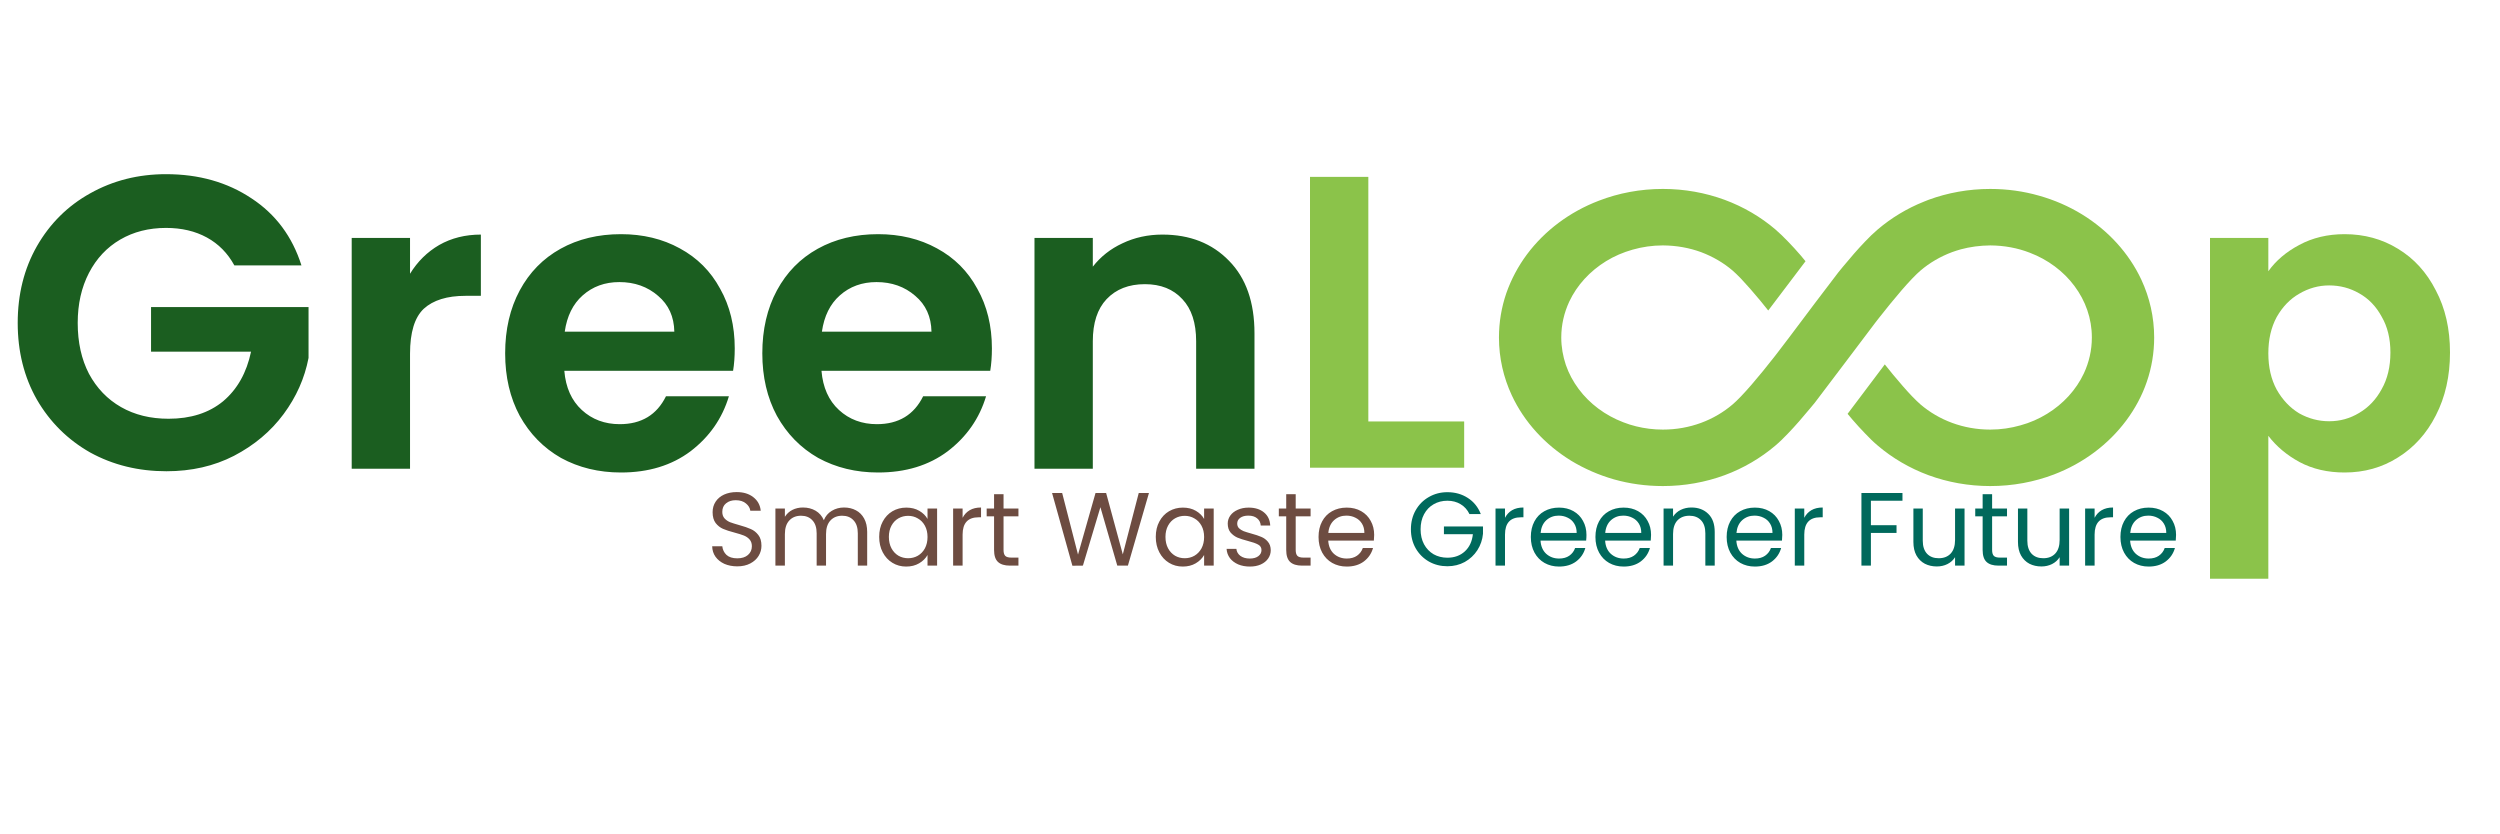
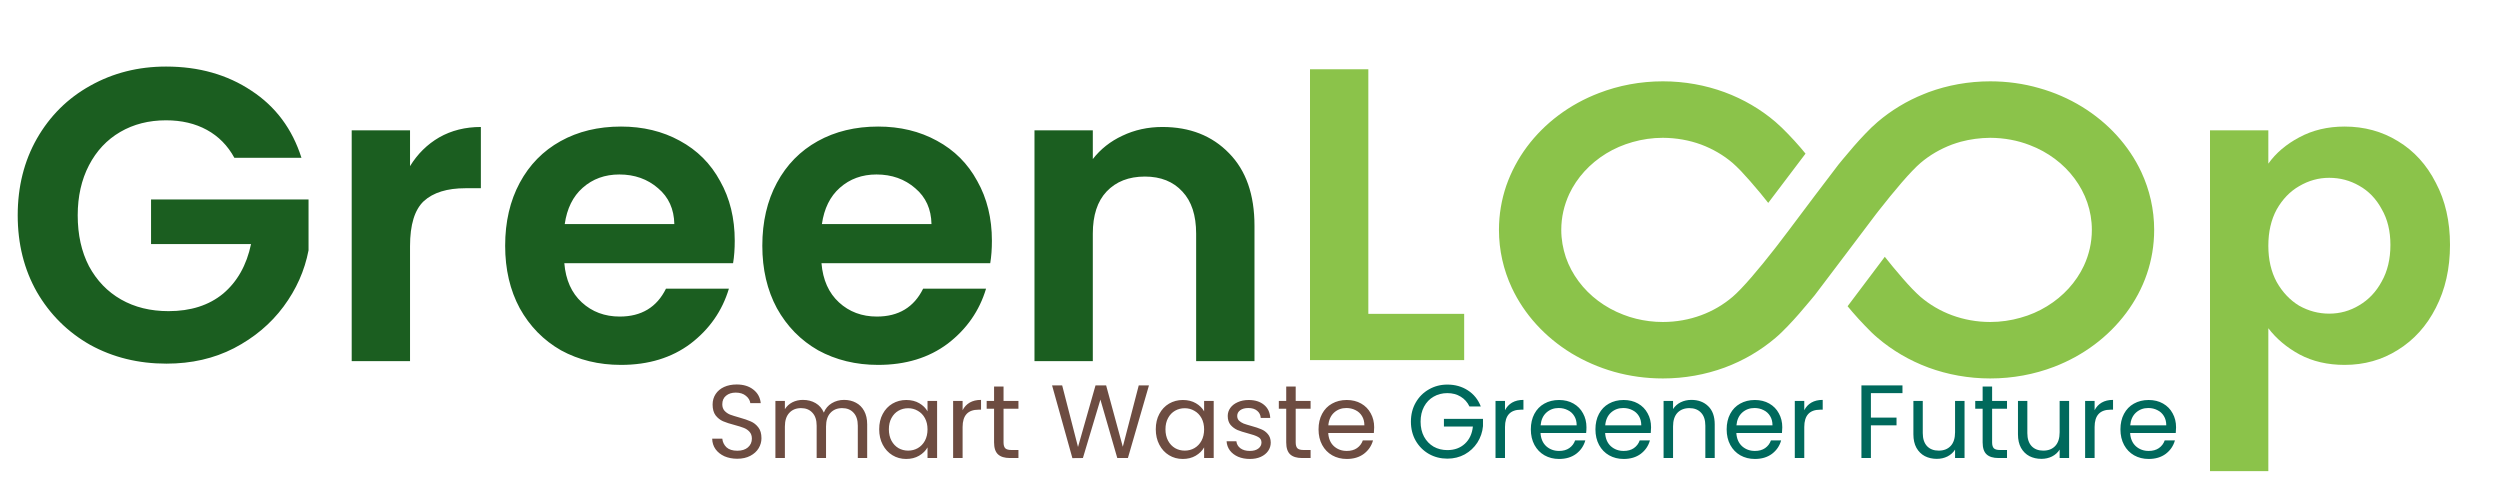
- <svg xmlns="http://www.w3.org/2000/svg" width="2400" height="800" viewBox="0 0 2400 800" fill="none">
-   <path d="M225 254.8C218.6 243.067 209.8 234.133 198.6 228C187.4 221.867 174.333 218.8 159.4 218.8C142.867 218.8 128.2 222.533 115.4 230C102.6 237.467 92.6 248.133 85.4 262C78.2 275.867 74.6 291.867 74.6 310C74.6 328.667 78.2 344.933 85.4 358.8C92.867 372.667 103.133 383.333 116.2 390.8C129.267 398.267 144.467 402 161.8 402C183.133 402 200.6 396.4 214.2 385.2C227.8 373.733 236.733 357.867 241 337.6H145V294.8H296.2V343.6C292.467 363.067 284.467 381.067 272.2 397.6C259.933 414.133 244.067 427.467 224.6 437.6C205.4 447.467 183.8 452.4 159.8 452.4C132.867 452.4 108.467 446.4 86.6 434.4C65 422.133 47.933 405.2 35.4 383.6C23.133 362 17 337.467 17 310C17 282.533 23.133 258 35.4 236.4C47.933 214.533 65 197.6 86.6 185.6C108.467 173.333 132.733 167.2 159.4 167.2C190.867 167.2 218.2 174.933 241.4 190.4C264.6 205.6 280.6 227.067 289.4 254.8H225ZM393.631 262.8C400.831 251.067 410.165 241.867 421.631 235.2C433.365 228.533 446.698 225.2 461.631 225.2V284H446.831C429.231 284 415.898 288.133 406.831 296.4C398.031 304.667 393.631 319.067 393.631 339.6V450H337.631V228.4H393.631V262.8ZM705.35 334.4C705.35 342.4 704.817 349.6 703.75 356H541.75C543.083 372 548.683 384.533 558.55 393.6C568.417 402.667 580.55 407.2 594.95 407.2C615.75 407.2 630.55 398.267 639.35 380.4H699.75C693.35 401.733 681.083 419.333 662.95 433.2C644.817 446.8 622.55 453.6 596.15 453.6C574.817 453.6 555.617 448.933 538.55 439.6C521.75 430 508.55 416.533 498.95 399.2C489.617 381.867 484.95 361.867 484.95 339.2C484.95 316.267 489.617 296.133 498.95 278.8C508.283 261.467 521.35 248.133 538.15 238.8C554.95 229.467 574.283 224.8 596.15 224.8C617.217 224.8 636.017 229.333 652.55 238.4C669.35 247.467 682.283 260.4 691.35 277.2C700.683 293.733 705.35 312.8 705.35 334.4ZM647.35 318.4C647.083 304 641.883 292.533 631.75 284C621.617 275.2 609.217 270.8 594.55 270.8C580.683 270.8 568.95 275.067 559.35 283.6C550.017 291.867 544.283 303.467 542.15 318.4H647.35ZM952.225 334.4C952.225 342.4 951.692 349.6 950.625 356H788.625C789.958 372 795.558 384.533 805.425 393.6C815.292 402.667 827.425 407.2 841.825 407.2C862.625 407.2 877.425 398.267 886.225 380.4H946.625C940.225 401.733 927.958 419.333 909.825 433.2C891.692 446.8 869.425 453.6 843.025 453.6C821.692 453.6 802.492 448.933 785.425 439.6C768.625 430 755.425 416.533 745.825 399.2C736.492 381.867 731.825 361.867 731.825 339.2C731.825 316.267 736.492 296.133 745.825 278.8C755.158 261.467 768.225 248.133 785.025 238.8C801.825 229.467 821.158 224.8 843.025 224.8C864.092 224.8 882.892 229.333 899.425 238.4C916.225 247.467 929.158 260.4 938.225 277.2C947.558 293.733 952.225 312.8 952.225 334.4ZM894.225 318.4C893.958 304 888.758 292.533 878.625 284C868.492 275.2 856.092 270.8 841.425 270.8C827.558 270.8 815.825 275.067 806.225 283.6C796.892 291.867 791.158 303.467 789.025 318.4H894.225ZM1115.9 225.2C1142.3 225.2 1163.63 233.6 1179.9 250.4C1196.17 266.933 1204.3 290.133 1204.3 320V450H1148.3V327.6C1148.3 310 1143.9 296.533 1135.1 287.2C1126.3 277.6 1114.3 272.8 1099.1 272.8C1083.63 272.8 1071.37 277.6 1062.3 287.2C1053.5 296.533 1049.1 310 1049.1 327.6V450H993.1V228.4H1049.1V256C1056.57 246.4 1066.03 238.933 1077.5 233.6C1089.23 228 1102.03 225.2 1115.9 225.2Z" fill="#1B5E20" />
-   <path d="M707.8 543.7C703.2 543.7 699.067 542.9 695.4 541.3C691.8 539.633 688.967 537.367 686.9 534.5C684.833 531.567 683.767 528.2 683.7 524.4H693.4C693.733 527.667 695.067 530.433 697.4 532.7C699.8 534.9 703.267 536 707.8 536C712.133 536 715.533 534.933 718 532.8C720.533 530.6 721.8 527.8 721.8 524.4C721.8 521.733 721.067 519.567 719.6 517.9C718.133 516.233 716.3 514.967 714.1 514.1C711.9 513.233 708.933 512.3 705.2 511.3C700.6 510.1 696.9 508.9 694.1 507.7C691.367 506.5 689 504.633 687 502.1C685.067 499.5 684.1 496.033 684.1 491.7C684.1 487.9 685.067 484.533 687 481.6C688.933 478.667 691.633 476.4 695.1 474.8C698.633 473.2 702.667 472.4 707.2 472.4C713.733 472.4 719.067 474.033 723.2 477.3C727.4 480.567 729.767 484.9 730.3 490.3H720.3C719.967 487.633 718.567 485.3 716.1 483.3C713.633 481.233 710.367 480.2 706.3 480.2C702.5 480.2 699.4 481.2 697 483.2C694.6 485.133 693.4 487.867 693.4 491.4C693.4 493.933 694.1 496 695.5 497.6C696.967 499.2 698.733 500.433 700.8 501.3C702.933 502.1 705.9 503.033 709.7 504.1C714.3 505.367 718 506.633 720.8 507.9C723.6 509.1 726 511 728 513.6C730 516.133 731 519.6 731 524C731 527.4 730.1 530.6 728.3 533.6C726.5 536.6 723.833 539.033 720.3 540.9C716.767 542.767 712.6 543.7 707.8 543.7ZM810.291 487.2C814.558 487.2 818.358 488.1 821.691 489.9C825.025 491.633 827.658 494.267 829.591 497.8C831.525 501.333 832.491 505.633 832.491 510.7V543H823.491V512C823.491 506.533 822.125 502.367 819.391 499.5C816.725 496.567 813.091 495.1 808.491 495.1C803.758 495.1 799.991 496.633 797.191 499.7C794.391 502.7 792.991 507.067 792.991 512.8V543H783.991V512C783.991 506.533 782.625 502.367 779.891 499.5C777.225 496.567 773.591 495.1 768.991 495.1C764.258 495.1 760.491 496.633 757.691 499.7C754.891 502.7 753.491 507.067 753.491 512.8V543H744.391V488.2H753.491V496.1C755.291 493.233 757.691 491.033 760.691 489.5C763.758 487.967 767.125 487.2 770.791 487.2C775.391 487.2 779.458 488.233 782.991 490.3C786.525 492.367 789.158 495.4 790.891 499.4C792.425 495.533 794.958 492.533 798.491 490.4C802.025 488.267 805.958 487.2 810.291 487.2ZM844.019 515.4C844.019 509.8 845.152 504.9 847.419 500.7C849.685 496.433 852.785 493.133 856.719 490.8C860.719 488.467 865.152 487.3 870.019 487.3C874.819 487.3 878.985 488.333 882.519 490.4C886.052 492.467 888.685 495.067 890.419 498.2V488.2H899.619V543H890.419V532.8C888.619 536 885.919 538.667 882.319 540.8C878.785 542.867 874.652 543.9 869.919 543.9C865.052 543.9 860.652 542.7 856.719 540.3C852.785 537.9 849.685 534.533 847.419 530.2C845.152 525.867 844.019 520.933 844.019 515.4ZM890.419 515.5C890.419 511.367 889.585 507.767 887.919 504.7C886.252 501.633 883.985 499.3 881.119 497.7C878.319 496.033 875.219 495.2 871.819 495.2C868.419 495.2 865.319 496 862.519 497.6C859.719 499.2 857.485 501.533 855.819 504.6C854.152 507.667 853.319 511.267 853.319 515.4C853.319 519.6 854.152 523.267 855.819 526.4C857.485 529.467 859.719 531.833 862.519 533.5C865.319 535.1 868.419 535.9 871.819 535.9C875.219 535.9 878.319 535.1 881.119 533.5C883.985 531.833 886.252 529.467 887.919 526.4C889.585 523.267 890.419 519.633 890.419 515.5ZM924.097 497.1C925.697 493.967 927.964 491.533 930.897 489.8C933.897 488.067 937.53 487.2 941.797 487.2V496.6H939.397C929.197 496.6 924.097 502.133 924.097 513.2V543H914.997V488.2H924.097V497.1ZM963.402 495.7V528C963.402 530.667 963.968 532.567 965.102 533.7C966.235 534.767 968.202 535.3 971.002 535.3H977.702V543H969.502C964.435 543 960.635 541.833 958.102 539.5C955.568 537.167 954.302 533.333 954.302 528V495.7H947.202V488.2H954.302V474.4H963.402V488.2H977.702V495.7H963.402ZM1102.99 473.3L1082.79 543H1072.59L1056.39 486.9L1039.59 543L1029.49 543.1L1009.99 473.3H1019.69L1034.89 532.4L1051.69 473.3H1061.89L1077.89 532.2L1093.19 473.3H1102.99ZM1109.55 515.4C1109.55 509.8 1110.68 504.9 1112.95 500.7C1115.21 496.433 1118.31 493.133 1122.25 490.8C1126.25 488.467 1130.68 487.3 1135.55 487.3C1140.35 487.3 1144.51 488.333 1148.05 490.4C1151.58 492.467 1154.21 495.067 1155.95 498.2V488.2H1165.15V543H1155.95V532.8C1154.15 536 1151.45 538.667 1147.85 540.8C1144.31 542.867 1140.18 543.9 1135.45 543.9C1130.58 543.9 1126.18 542.7 1122.25 540.3C1118.31 537.9 1115.21 534.533 1112.95 530.2C1110.68 525.867 1109.55 520.933 1109.55 515.4ZM1155.95 515.5C1155.95 511.367 1155.11 507.767 1153.45 504.7C1151.78 501.633 1149.51 499.3 1146.65 497.7C1143.85 496.033 1140.75 495.2 1137.35 495.2C1133.95 495.2 1130.85 496 1128.05 497.6C1125.25 499.2 1123.01 501.533 1121.35 504.6C1119.68 507.667 1118.85 511.267 1118.85 515.4C1118.85 519.6 1119.68 523.267 1121.35 526.4C1123.01 529.467 1125.25 531.833 1128.05 533.5C1130.85 535.1 1133.95 535.9 1137.35 535.9C1140.75 535.9 1143.85 535.1 1146.65 533.5C1149.51 531.833 1151.78 529.467 1153.45 526.4C1155.11 523.267 1155.95 519.633 1155.95 515.5ZM1199.92 543.9C1195.72 543.9 1191.96 543.2 1188.62 541.8C1185.29 540.333 1182.66 538.333 1180.72 535.8C1178.79 533.2 1177.72 530.233 1177.52 526.9H1186.92C1187.19 529.633 1188.46 531.867 1190.72 533.6C1193.06 535.333 1196.09 536.2 1199.82 536.2C1203.29 536.2 1206.02 535.433 1208.02 533.9C1210.02 532.367 1211.02 530.433 1211.02 528.1C1211.02 525.7 1209.96 523.933 1207.82 522.8C1205.69 521.6 1202.39 520.433 1197.92 519.3C1193.86 518.233 1190.52 517.167 1187.92 516.1C1185.39 514.967 1183.19 513.333 1181.32 511.2C1179.52 509 1178.62 506.133 1178.62 502.6C1178.62 499.8 1179.46 497.233 1181.12 494.9C1182.79 492.567 1185.16 490.733 1188.22 489.4C1191.29 488 1194.79 487.3 1198.72 487.3C1204.79 487.3 1209.69 488.833 1213.42 491.9C1217.16 494.967 1219.16 499.167 1219.42 504.5H1210.32C1210.12 501.633 1208.96 499.333 1206.82 497.6C1204.76 495.867 1201.96 495 1198.42 495C1195.16 495 1192.56 495.7 1190.62 497.1C1188.69 498.5 1187.72 500.333 1187.72 502.6C1187.72 504.4 1188.29 505.9 1189.42 507.1C1190.62 508.233 1192.09 509.167 1193.82 509.9C1195.62 510.567 1198.09 511.333 1201.22 512.2C1205.16 513.267 1208.36 514.333 1210.82 515.4C1213.29 516.4 1215.39 517.933 1217.12 520C1218.92 522.067 1219.86 524.767 1219.92 528.1C1219.92 531.1 1219.09 533.8 1217.42 536.2C1215.76 538.6 1213.39 540.5 1210.32 541.9C1207.32 543.233 1203.86 543.9 1199.92 543.9ZM1243.87 495.7V528C1243.87 530.667 1244.44 532.567 1245.57 533.7C1246.7 534.767 1248.67 535.3 1251.47 535.3H1258.17V543H1249.97C1244.9 543 1241.1 541.833 1238.57 539.5C1236.04 537.167 1234.77 533.333 1234.77 528V495.7H1227.67V488.2H1234.77V474.4H1243.87V488.2H1258.17V495.7H1243.87ZM1319.2 513.5C1319.2 515.233 1319.1 517.067 1318.9 519H1275.1C1275.43 524.4 1277.26 528.633 1280.6 531.7C1284 534.7 1288.1 536.2 1292.9 536.2C1296.83 536.2 1300.1 535.3 1302.7 533.5C1305.36 531.633 1307.23 529.167 1308.3 526.1H1318.1C1316.63 531.367 1313.7 535.667 1309.3 539C1304.9 542.267 1299.43 543.9 1292.9 543.9C1287.7 543.9 1283.03 542.733 1278.9 540.4C1274.83 538.067 1271.63 534.767 1269.3 530.5C1266.96 526.167 1265.8 521.167 1265.8 515.5C1265.8 509.833 1266.93 504.867 1269.2 500.6C1271.46 496.333 1274.63 493.067 1278.7 490.8C1282.83 488.467 1287.56 487.3 1292.9 487.3C1298.1 487.3 1302.7 488.433 1306.7 490.7C1310.7 492.967 1313.76 496.1 1315.9 500.1C1318.1 504.033 1319.2 508.5 1319.2 513.5ZM1309.8 511.6C1309.8 508.133 1309.03 505.167 1307.5 502.7C1305.96 500.167 1303.86 498.267 1301.2 497C1298.6 495.667 1295.7 495 1292.5 495C1287.9 495 1283.96 496.467 1280.7 499.4C1277.5 502.333 1275.66 506.4 1275.2 511.6H1309.8Z" fill="#6D4C41" />
-   <path d="M1410.67 493.5C1408.73 489.433 1405.93 486.3 1402.27 484.1C1398.6 481.833 1394.33 480.7 1389.47 480.7C1384.6 480.7 1380.2 481.833 1376.27 484.1C1372.4 486.3 1369.33 489.5 1367.07 493.7C1364.87 497.833 1363.77 502.633 1363.77 508.1C1363.77 513.567 1364.87 518.367 1367.07 522.5C1369.33 526.633 1372.4 529.833 1376.27 532.1C1380.2 534.3 1384.6 535.4 1389.47 535.4C1396.27 535.4 1401.87 533.367 1406.27 529.3C1410.67 525.233 1413.23 519.733 1413.97 512.8H1386.17V505.4H1423.67V512.4C1423.13 518.133 1421.33 523.4 1418.27 528.2C1415.2 532.933 1411.17 536.7 1406.17 539.5C1401.17 542.233 1395.6 543.6 1389.47 543.6C1383 543.6 1377.1 542.1 1371.77 539.1C1366.43 536.033 1362.2 531.8 1359.07 526.4C1356 521 1354.47 514.9 1354.47 508.1C1354.47 501.3 1356 495.2 1359.07 489.8C1362.2 484.333 1366.43 480.1 1371.77 477.1C1377.1 474.033 1383 472.5 1389.47 472.5C1396.87 472.5 1403.4 474.333 1409.07 478C1414.8 481.667 1418.97 486.833 1421.57 493.5H1410.67ZM1444.8 497.1C1446.4 493.967 1448.67 491.533 1451.6 489.8C1454.6 488.067 1458.23 487.2 1462.5 487.2V496.6H1460.1C1449.9 496.6 1444.8 502.133 1444.8 513.2V543H1435.7V488.2H1444.8V497.1ZM1523 513.5C1523 515.233 1522.9 517.067 1522.7 519H1478.9C1479.24 524.4 1481.07 528.633 1484.4 531.7C1487.8 534.7 1491.9 536.2 1496.7 536.2C1500.64 536.2 1503.9 535.3 1506.5 533.5C1509.17 531.633 1511.04 529.167 1512.1 526.1H1521.9C1520.44 531.367 1517.5 535.667 1513.1 539C1508.7 542.267 1503.24 543.9 1496.7 543.9C1491.5 543.9 1486.84 542.733 1482.7 540.4C1478.64 538.067 1475.44 534.767 1473.1 530.5C1470.77 526.167 1469.6 521.167 1469.6 515.5C1469.6 509.833 1470.74 504.867 1473 500.6C1475.27 496.333 1478.44 493.067 1482.5 490.8C1486.64 488.467 1491.37 487.3 1496.7 487.3C1501.9 487.3 1506.5 488.433 1510.5 490.7C1514.5 492.967 1517.57 496.1 1519.7 500.1C1521.9 504.033 1523 508.5 1523 513.5ZM1513.6 511.6C1513.6 508.133 1512.84 505.167 1511.3 502.7C1509.77 500.167 1507.67 498.267 1505 497C1502.4 495.667 1499.5 495 1496.3 495C1491.7 495 1487.77 496.467 1484.5 499.4C1481.3 502.333 1479.47 506.4 1479 511.6H1513.6ZM1585.02 513.5C1585.02 515.233 1584.92 517.067 1584.72 519H1540.92C1541.25 524.4 1543.08 528.633 1546.42 531.7C1549.82 534.7 1553.92 536.2 1558.72 536.2C1562.65 536.2 1565.92 535.3 1568.52 533.5C1571.18 531.633 1573.05 529.167 1574.12 526.1H1583.92C1582.45 531.367 1579.52 535.667 1575.12 539C1570.72 542.267 1565.25 543.9 1558.72 543.9C1553.52 543.9 1548.85 542.733 1544.72 540.4C1540.65 538.067 1537.45 534.767 1535.12 530.5C1532.78 526.167 1531.62 521.167 1531.62 515.5C1531.62 509.833 1532.75 504.867 1535.02 500.6C1537.28 496.333 1540.45 493.067 1544.52 490.8C1548.65 488.467 1553.38 487.3 1558.72 487.3C1563.92 487.3 1568.52 488.433 1572.52 490.7C1576.52 492.967 1579.58 496.1 1581.72 500.1C1583.92 504.033 1585.02 508.5 1585.02 513.5ZM1575.62 511.6C1575.62 508.133 1574.85 505.167 1573.32 502.7C1571.78 500.167 1569.68 498.267 1567.02 497C1564.42 495.667 1561.52 495 1558.32 495C1553.72 495 1549.78 496.467 1546.52 499.4C1543.32 502.333 1541.48 506.4 1541.02 511.6H1575.62ZM1623.73 487.2C1630.39 487.2 1635.79 489.233 1639.93 493.3C1644.06 497.3 1646.13 503.1 1646.13 510.7V543H1637.13V512C1637.13 506.533 1635.76 502.367 1633.03 499.5C1630.29 496.567 1626.56 495.1 1621.83 495.1C1617.03 495.1 1613.19 496.6 1610.33 499.6C1607.53 502.6 1606.13 506.967 1606.13 512.7V543H1597.03V488.2H1606.13V496C1607.93 493.2 1610.36 491.033 1613.43 489.5C1616.56 487.967 1619.99 487.2 1623.73 487.2ZM1710.99 513.5C1710.99 515.233 1710.89 517.067 1710.69 519H1666.89C1667.23 524.4 1669.06 528.633 1672.39 531.7C1675.79 534.7 1679.89 536.2 1684.69 536.2C1688.63 536.2 1691.89 535.3 1694.49 533.5C1697.16 531.633 1699.03 529.167 1700.09 526.1H1709.89C1708.43 531.367 1705.49 535.667 1701.09 539C1696.69 542.267 1691.23 543.9 1684.69 543.9C1679.49 543.9 1674.83 542.733 1670.69 540.4C1666.63 538.067 1663.43 534.767 1661.09 530.5C1658.76 526.167 1657.59 521.167 1657.59 515.5C1657.59 509.833 1658.73 504.867 1660.99 500.6C1663.26 496.333 1666.43 493.067 1670.49 490.8C1674.63 488.467 1679.36 487.3 1684.69 487.3C1689.89 487.3 1694.49 488.433 1698.49 490.7C1702.49 492.967 1705.56 496.1 1707.69 500.1C1709.89 504.033 1710.99 508.5 1710.99 513.5ZM1701.59 511.6C1701.59 508.133 1700.83 505.167 1699.29 502.7C1697.76 500.167 1695.66 498.267 1692.99 497C1690.39 495.667 1687.49 495 1684.29 495C1679.69 495 1675.76 496.467 1672.49 499.4C1669.29 502.333 1667.46 506.4 1666.99 511.6H1701.59ZM1732.1 497.1C1733.7 493.967 1735.97 491.533 1738.9 489.8C1741.9 488.067 1745.54 487.2 1749.8 487.2V496.6H1747.4C1737.2 496.6 1732.1 502.133 1732.1 513.2V543H1723V488.2H1732.1V497.1ZM1826.37 473.3V480.7H1796.07V504.2H1820.67V511.6H1796.07V543H1786.97V473.3H1826.37ZM1885.96 488.2V543H1876.86V534.9C1875.13 537.7 1872.69 539.9 1869.56 541.5C1866.49 543.033 1863.09 543.8 1859.36 543.8C1855.09 543.8 1851.26 542.933 1847.86 541.2C1844.46 539.4 1841.76 536.733 1839.76 533.2C1837.83 529.667 1836.86 525.367 1836.86 520.3V488.2H1845.86V519.1C1845.86 524.5 1847.23 528.667 1849.96 531.6C1852.69 534.467 1856.43 535.9 1861.16 535.9C1866.03 535.9 1869.86 534.4 1872.66 531.4C1875.46 528.4 1876.86 524.033 1876.86 518.3V488.2H1885.96ZM1912.43 495.7V528C1912.43 530.667 1912.99 532.567 1914.13 533.7C1915.26 534.767 1917.23 535.3 1920.02 535.3H1926.73V543H1918.53C1913.46 543 1909.66 541.833 1907.13 539.5C1904.59 537.167 1903.33 533.333 1903.33 528V495.7H1896.23V488.2H1903.33V474.4H1912.43V488.2H1926.73V495.7H1912.43ZM1986.35 488.2V543H1977.25V534.9C1975.52 537.7 1973.08 539.9 1969.95 541.5C1966.88 543.033 1963.48 543.8 1959.75 543.8C1955.48 543.8 1951.65 542.933 1948.25 541.2C1944.85 539.4 1942.15 536.733 1940.15 533.2C1938.22 529.667 1937.25 525.367 1937.25 520.3V488.2H1946.25V519.1C1946.25 524.5 1947.62 528.667 1950.35 531.6C1953.08 534.467 1956.82 535.9 1961.55 535.9C1966.42 535.9 1970.25 534.4 1973.05 531.4C1975.85 528.4 1977.25 524.033 1977.25 518.3V488.2H1986.35ZM2010.82 497.1C2012.42 493.967 2014.68 491.533 2017.62 489.8C2020.62 488.067 2024.25 487.2 2028.52 487.2V496.6H2026.12C2015.92 496.6 2010.82 502.133 2010.82 513.2V543H2001.72V488.2H2010.82V497.1ZM2089.02 513.5C2089.02 515.233 2088.92 517.067 2088.72 519H2044.92C2045.25 524.4 2047.09 528.633 2050.42 531.7C2053.82 534.7 2057.92 536.2 2062.72 536.2C2066.65 536.2 2069.92 535.3 2072.52 533.5C2075.19 531.633 2077.05 529.167 2078.12 526.1H2087.92C2086.45 531.367 2083.52 535.667 2079.12 539C2074.72 542.267 2069.25 543.9 2062.72 543.9C2057.52 543.9 2052.85 542.733 2048.72 540.4C2044.65 538.067 2041.45 534.767 2039.12 530.5C2036.79 526.167 2035.62 521.167 2035.62 515.5C2035.62 509.833 2036.75 504.867 2039.02 500.6C2041.29 496.333 2044.45 493.067 2048.52 490.8C2052.65 488.467 2057.39 487.3 2062.72 487.3C2067.92 487.3 2072.52 488.433 2076.52 490.7C2080.52 492.967 2083.59 496.1 2085.72 500.1C2087.92 504.033 2089.02 508.5 2089.02 513.5ZM2079.62 511.6C2079.62 508.133 2078.85 505.167 2077.32 502.7C2075.79 500.167 2073.69 498.267 2071.02 497C2068.42 495.667 2065.52 495 2062.32 495C2057.72 495 2053.79 496.467 2050.52 499.4C2047.32 502.333 2045.49 506.4 2045.02 511.6H2079.62Z" fill="#00695C" />
-   <path d="M1313.6 404.6H1405.6V449H1257.6V169.8H1313.6V404.6Z" fill="#8BC34A" />
-   <path d="M2055.69 268.503C2043.69 242.872 2023.75 221.121 1998.62 205.726C1986.11 198.074 1972.27 191.988 1957.42 187.838C1942.66 183.597 1926.9 181.383 1910.62 181.383C1889.76 181.383 1869.72 185.075 1851.41 191.809C1849.88 192.356 1848.46 192.906 1847.04 193.554C1830.56 200.099 1815.5 209.318 1802.59 220.292C1798.41 223.885 1794.45 227.665 1790.47 231.906C1783.46 239.189 1776.24 247.58 1769.22 256.06C1767.79 257.805 1766.26 259.651 1764.84 261.408C1760.98 266.197 1724.04 315.244 1717.54 324.003C1714.28 328.423 1710.41 333.401 1706.24 338.84C1705.32 340.038 1704.31 341.334 1703.3 342.621C1696.38 351.561 1688.65 360.969 1681.52 369.269C1677.97 373.411 1674.4 377.281 1671.35 380.513C1668.2 383.826 1665.35 386.501 1663.31 388.255C1654.57 395.719 1644.29 401.805 1633 405.955C1621.71 410.105 1609.4 412.41 1596.37 412.41C1587.42 412.41 1578.78 411.301 1570.64 409.276C1566.47 408.26 1562.4 406.972 1558.43 405.405C1540.93 398.761 1525.98 387.517 1515.5 373.409C1510.21 366.316 1506.04 358.573 1503.19 350.272C1500.44 341.971 1498.82 333.221 1498.82 324.002C1498.82 311.74 1501.57 300.217 1506.45 289.611C1513.88 273.757 1526.28 260.299 1541.85 250.71C1549.68 245.912 1558.22 242.229 1567.38 239.645C1576.53 237.061 1586.2 235.595 1596.37 235.595C1609.4 235.684 1621.71 237.9 1633 242.041C1644.29 246.28 1654.57 252.277 1663.31 259.74C1665.35 261.496 1668.2 264.259 1671.35 267.491C1676.84 273.298 1683.35 280.761 1689.87 288.603C1692.41 291.736 1694.95 294.869 1697.5 298.091C1707.26 285.191 1724.35 262.512 1733.3 250.799C1731.78 248.953 1730.25 247.118 1728.73 245.272C1724.66 240.563 1720.58 236.053 1716.52 231.902C1712.45 227.662 1708.58 223.881 1704.41 220.289C1690.37 208.296 1673.79 198.53 1655.58 191.804C1637.27 185.07 1617.23 181.378 1596.37 181.378C1574.71 181.378 1553.95 185.348 1535.04 192.631C1506.75 203.417 1482.84 221.485 1465.85 244.253C1457.41 255.598 1450.7 268.219 1446.02 281.588C1441.44 295.051 1439 309.249 1439 324.004C1439 343.639 1443.37 362.446 1451.31 379.497C1463.31 405.218 1483.25 426.888 1508.27 442.283C1520.89 449.935 1534.73 456.012 1549.58 460.252C1564.33 464.402 1580.1 466.617 1596.37 466.617C1617.23 466.617 1637.28 462.925 1655.58 456.201C1673.8 449.467 1690.28 439.698 1704.31 427.805L1704.41 427.715C1708.59 424.213 1712.45 420.333 1716.52 416.093C1723.54 408.81 1730.76 400.428 1737.78 391.947C1739.2 390.191 1740.73 388.435 1742.15 386.689C1746.02 381.8 1796.59 314.595 1800.75 309.158C1801.67 307.96 1802.69 306.673 1803.7 305.377C1810.62 296.526 1818.35 287.03 1825.48 278.738C1829.03 274.588 1832.6 270.716 1835.65 267.493C1838.8 264.171 1841.65 261.497 1843.69 259.742C1852.43 252.279 1862.71 246.283 1874 242.043C1876.75 241.035 1879.49 240.208 1882.34 239.369C1891.29 236.976 1900.75 235.688 1910.62 235.597C1924.15 235.687 1936.97 238.082 1948.56 242.601C1966.06 249.236 1981.02 260.48 1991.49 274.588C1996.79 281.691 2000.96 289.434 2003.8 297.724C2006.65 306.025 2008.18 314.784 2008.18 324.003C2008.18 336.265 2005.43 347.879 2000.55 358.385C1993.12 374.238 1980.71 387.796 1965.15 397.285C1957.32 402.083 1948.77 405.865 1939.61 408.35C1930.56 410.934 1920.8 412.411 1910.62 412.411C1897.6 412.411 1885.29 410.107 1874 405.956C1862.71 401.806 1852.43 395.72 1843.68 388.256C1841.65 386.501 1838.8 383.737 1835.65 380.514C1830.15 374.798 1823.64 367.235 1817.13 359.403C1814.49 356.269 1811.94 353.037 1809.4 349.815C1808.59 350.921 1807.77 352.03 1806.86 353.227C1790.07 375.536 1779.49 389.642 1773.69 397.286C1775.21 399.132 1776.74 400.887 1778.26 402.733C1782.34 407.432 1786.41 411.952 1790.47 416.093C1794.45 420.332 1798.41 424.213 1802.58 427.715C1816.62 439.698 1833.2 449.467 1851.41 456.201C1869.72 462.925 1889.76 466.617 1910.62 466.617C1932.29 466.617 1953.04 462.656 1971.86 455.463C2000.24 444.587 2024.15 426.519 2041.14 403.742C2049.58 392.408 2056.4 379.866 2060.97 366.407C2065.56 353.038 2068 338.751 2068 324.004C2068 304.369 2063.63 285.563 2055.69 268.503Z" fill="#8BC34A" />
-   <path d="M2177.6 260.4C2184.8 250.267 2194.67 241.867 2207.2 235.2C2220 228.267 2234.53 224.8 2250.8 224.8C2269.73 224.8 2286.8 229.467 2302 238.8C2317.47 248.133 2329.6 261.467 2338.4 278.8C2347.47 295.867 2352 315.733 2352 338.4C2352 361.067 2347.47 381.2 2338.4 398.8C2329.6 416.133 2317.47 429.6 2302 439.2C2286.8 448.8 2269.73 453.6 2250.8 453.6C2234.53 453.6 2220.13 450.267 2207.6 443.6C2195.33 436.933 2185.33 428.533 2177.6 418.4V555.6H2121.6V228.4H2177.6V260.4ZM2294.8 338.4C2294.8 325.067 2292 313.6 2286.4 304C2281.07 294.133 2273.87 286.667 2264.8 281.6C2256 276.533 2246.4 274 2236 274C2225.87 274 2216.27 276.667 2207.2 282C2198.4 287.067 2191.2 294.533 2185.6 304.4C2180.27 314.267 2177.6 325.867 2177.6 339.2C2177.6 352.533 2180.27 364.133 2185.6 374C2191.2 383.867 2198.4 391.467 2207.2 396.8C2216.27 401.867 2225.87 404.4 2236 404.4C2246.4 404.4 2256 401.733 2264.8 396.4C2273.87 391.067 2281.07 383.467 2286.4 373.6C2292 363.733 2294.8 352 2294.8 338.4Z" fill="#8BC34A" />
+ <svg xmlns="http://www.w3.org/2000/svg" fill="none" viewBox="0 103.303 2400 482.883" style="max-height: 500px" width="2400" height="482.883">
+   <path fill="#1B5E20" d="M225 254.8C218.6 243.067 209.8 234.133 198.6 228C187.4 221.867 174.333 218.8 159.4 218.8C142.867 218.8 128.2 222.533 115.4 230C102.6 237.467 92.6 248.133 85.4 262C78.2 275.867 74.6 291.867 74.6 310C74.6 328.667 78.2 344.933 85.4 358.8C92.867 372.667 103.133 383.333 116.2 390.8C129.267 398.267 144.467 402 161.8 402C183.133 402 200.6 396.4 214.2 385.2C227.8 373.733 236.733 357.867 241 337.6H145V294.8H296.2V343.6C292.467 363.067 284.467 381.067 272.2 397.6C259.933 414.133 244.067 427.467 224.6 437.6C205.4 447.467 183.8 452.4 159.8 452.4C132.867 452.4 108.467 446.4 86.6 434.4C65 422.133 47.933 405.2 35.4 383.6C23.133 362 17 337.467 17 310C17 282.533 23.133 258 35.4 236.4C47.933 214.533 65 197.6 86.6 185.6C108.467 173.333 132.733 167.2 159.4 167.2C190.867 167.2 218.2 174.933 241.4 190.4C264.6 205.6 280.6 227.067 289.4 254.8H225ZM393.631 262.8C400.831 251.067 410.165 241.867 421.631 235.2C433.365 228.533 446.698 225.2 461.631 225.2V284H446.831C429.231 284 415.898 288.133 406.831 296.4C398.031 304.667 393.631 319.067 393.631 339.6V450H337.631V228.4H393.631V262.8ZM705.35 334.4C705.35 342.4 704.817 349.6 703.75 356H541.75C543.083 372 548.683 384.533 558.55 393.6C568.417 402.667 580.55 407.2 594.95 407.2C615.75 407.2 630.55 398.267 639.35 380.4H699.75C693.35 401.733 681.083 419.333 662.95 433.2C644.817 446.8 622.55 453.6 596.15 453.6C574.817 453.6 555.617 448.933 538.55 439.6C521.75 430 508.55 416.533 498.95 399.2C489.617 381.867 484.95 361.867 484.95 339.2C484.95 316.267 489.617 296.133 498.95 278.8C508.283 261.467 521.35 248.133 538.15 238.8C554.95 229.467 574.283 224.8 596.15 224.8C617.217 224.8 636.017 229.333 652.55 238.4C669.35 247.467 682.283 260.4 691.35 277.2C700.683 293.733 705.35 312.8 705.35 334.4ZM647.35 318.4C647.083 304 641.883 292.533 631.75 284C621.617 275.2 609.217 270.8 594.55 270.8C580.683 270.8 568.95 275.067 559.35 283.6C550.017 291.867 544.283 303.467 542.15 318.4H647.35ZM952.225 334.4C952.225 342.4 951.692 349.6 950.625 356H788.625C789.958 372 795.558 384.533 805.425 393.6C815.292 402.667 827.425 407.2 841.825 407.2C862.625 407.2 877.425 398.267 886.225 380.4H946.625C940.225 401.733 927.958 419.333 909.825 433.2C891.692 446.8 869.425 453.6 843.025 453.6C821.692 453.6 802.492 448.933 785.425 439.6C768.625 430 755.425 416.533 745.825 399.2C736.492 381.867 731.825 361.867 731.825 339.2C731.825 316.267 736.492 296.133 745.825 278.8C755.158 261.467 768.225 248.133 785.025 238.8C801.825 229.467 821.158 224.8 843.025 224.8C864.092 224.8 882.892 229.333 899.425 238.4C916.225 247.467 929.158 260.4 938.225 277.2C947.558 293.733 952.225 312.8 952.225 334.4ZM894.225 318.4C893.958 304 888.758 292.533 878.625 284C868.492 275.2 856.092 270.8 841.425 270.8C827.558 270.8 815.825 275.067 806.225 283.6C796.892 291.867 791.158 303.467 789.025 318.4H894.225ZM1115.9 225.2C1142.3 225.2 1163.63 233.6 1179.9 250.4C1196.17 266.933 1204.3 290.133 1204.3 320V450H1148.3V327.6C1148.3 310 1143.9 296.533 1135.1 287.2C1126.3 277.6 1114.3 272.8 1099.1 272.8C1083.63 272.8 1071.37 277.6 1062.3 287.2C1053.5 296.533 1049.1 310 1049.1 327.6V450H993.1V228.4H1049.1V256C1056.57 246.4 1066.03 238.933 1077.5 233.6C1089.23 228 1102.03 225.2 1115.9 225.2Z" />
+   <path fill="#6D4C41" d="M707.8 543.7C703.2 543.7 699.067 542.9 695.4 541.3C691.8 539.633 688.967 537.367 686.9 534.5C684.833 531.567 683.767 528.2 683.7 524.4H693.4C693.733 527.667 695.067 530.433 697.4 532.7C699.8 534.9 703.267 536 707.8 536C712.133 536 715.533 534.933 718 532.8C720.533 530.6 721.8 527.8 721.8 524.4C721.8 521.733 721.067 519.567 719.6 517.9C718.133 516.233 716.3 514.967 714.1 514.1C711.9 513.233 708.933 512.3 705.2 511.3C700.6 510.1 696.9 508.9 694.1 507.7C691.367 506.5 689 504.633 687 502.1C685.067 499.5 684.1 496.033 684.1 491.7C684.1 487.9 685.067 484.533 687 481.6C688.933 478.667 691.633 476.4 695.1 474.8C698.633 473.2 702.667 472.4 707.2 472.4C713.733 472.4 719.067 474.033 723.2 477.3C727.4 480.567 729.767 484.9 730.3 490.3H720.3C719.967 487.633 718.567 485.3 716.1 483.3C713.633 481.233 710.367 480.2 706.3 480.2C702.5 480.2 699.4 481.2 697 483.2C694.6 485.133 693.4 487.867 693.4 491.4C693.4 493.933 694.1 496 695.5 497.6C696.967 499.2 698.733 500.433 700.8 501.3C702.933 502.1 705.9 503.033 709.7 504.1C714.3 505.367 718 506.633 720.8 507.9C723.6 509.1 726 511 728 513.6C730 516.133 731 519.6 731 524C731 527.4 730.1 530.6 728.3 533.6C726.5 536.6 723.833 539.033 720.3 540.9C716.767 542.767 712.6 543.7 707.8 543.7ZM810.291 487.2C814.558 487.2 818.358 488.1 821.691 489.9C825.025 491.633 827.658 494.267 829.591 497.8C831.525 501.333 832.491 505.633 832.491 510.7V543H823.491V512C823.491 506.533 822.125 502.367 819.391 499.5C816.725 496.567 813.091 495.1 808.491 495.1C803.758 495.1 799.991 496.633 797.191 499.7C794.391 502.7 792.991 507.067 792.991 512.8V543H783.991V512C783.991 506.533 782.625 502.367 779.891 499.5C777.225 496.567 773.591 495.1 768.991 495.1C764.258 495.1 760.491 496.633 757.691 499.7C754.891 502.7 753.491 507.067 753.491 512.8V543H744.391V488.2H753.491V496.1C755.291 493.233 757.691 491.033 760.691 489.5C763.758 487.967 767.125 487.2 770.791 487.2C775.391 487.2 779.458 488.233 782.991 490.3C786.525 492.367 789.158 495.4 790.891 499.4C792.425 495.533 794.958 492.533 798.491 490.4C802.025 488.267 805.958 487.2 810.291 487.2ZM844.019 515.4C844.019 509.8 845.152 504.9 847.419 500.7C849.685 496.433 852.785 493.133 856.719 490.8C860.719 488.467 865.152 487.3 870.019 487.3C874.819 487.3 878.985 488.333 882.519 490.4C886.052 492.467 888.685 495.067 890.419 498.2V488.2H899.619V543H890.419V532.8C888.619 536 885.919 538.667 882.319 540.8C878.785 542.867 874.652 543.9 869.919 543.9C865.052 543.9 860.652 542.7 856.719 540.3C852.785 537.9 849.685 534.533 847.419 530.2C845.152 525.867 844.019 520.933 844.019 515.4ZM890.419 515.5C890.419 511.367 889.585 507.767 887.919 504.7C886.252 501.633 883.985 499.3 881.119 497.7C878.319 496.033 875.219 495.2 871.819 495.2C868.419 495.2 865.319 496 862.519 497.6C859.719 499.2 857.485 501.533 855.819 504.6C854.152 507.667 853.319 511.267 853.319 515.4C853.319 519.6 854.152 523.267 855.819 526.4C857.485 529.467 859.719 531.833 862.519 533.5C865.319 535.1 868.419 535.9 871.819 535.9C875.219 535.9 878.319 535.1 881.119 533.5C883.985 531.833 886.252 529.467 887.919 526.4C889.585 523.267 890.419 519.633 890.419 515.5ZM924.097 497.1C925.697 493.967 927.964 491.533 930.897 489.8C933.897 488.067 937.53 487.2 941.797 487.2V496.6H939.397C929.197 496.6 924.097 502.133 924.097 513.2V543H914.997V488.2H924.097V497.1ZM963.402 495.7V528C963.402 530.667 963.968 532.567 965.102 533.7C966.235 534.767 968.202 535.3 971.002 535.3H977.702V543H969.502C964.435 543 960.635 541.833 958.102 539.5C955.568 537.167 954.302 533.333 954.302 528V495.7H947.202V488.2H954.302V474.4H963.402V488.2H977.702V495.7H963.402ZM1102.99 473.3L1082.79 543H1072.59L1056.39 486.9L1039.59 543L1029.49 543.1L1009.99 473.3H1019.69L1034.89 532.4L1051.69 473.3H1061.89L1077.89 532.2L1093.19 473.3H1102.99ZM1109.55 515.4C1109.55 509.8 1110.68 504.9 1112.95 500.7C1115.21 496.433 1118.31 493.133 1122.25 490.8C1126.25 488.467 1130.68 487.3 1135.55 487.3C1140.35 487.3 1144.51 488.333 1148.05 490.4C1151.58 492.467 1154.21 495.067 1155.95 498.2V488.2H1165.15V543H1155.95V532.8C1154.15 536 1151.45 538.667 1147.85 540.8C1144.31 542.867 1140.18 543.9 1135.45 543.9C1130.58 543.9 1126.18 542.7 1122.25 540.3C1118.31 537.9 1115.21 534.533 1112.95 530.2C1110.68 525.867 1109.55 520.933 1109.55 515.4ZM1155.95 515.5C1155.95 511.367 1155.11 507.767 1153.45 504.7C1151.78 501.633 1149.51 499.3 1146.65 497.7C1143.85 496.033 1140.75 495.2 1137.35 495.2C1133.95 495.2 1130.85 496 1128.05 497.6C1125.25 499.2 1123.01 501.533 1121.35 504.6C1119.68 507.667 1118.85 511.267 1118.85 515.4C1118.85 519.6 1119.68 523.267 1121.35 526.4C1123.01 529.467 1125.25 531.833 1128.05 533.5C1130.85 535.1 1133.95 535.9 1137.35 535.9C1140.75 535.9 1143.85 535.1 1146.65 533.5C1149.51 531.833 1151.78 529.467 1153.45 526.4C1155.11 523.267 1155.95 519.633 1155.95 515.5ZM1199.92 543.9C1195.72 543.9 1191.96 543.2 1188.62 541.8C1185.29 540.333 1182.66 538.333 1180.72 535.8C1178.79 533.2 1177.72 530.233 1177.52 526.9H1186.92C1187.19 529.633 1188.46 531.867 1190.72 533.6C1193.06 535.333 1196.09 536.2 1199.82 536.2C1203.29 536.2 1206.02 535.433 1208.02 533.9C1210.02 532.367 1211.02 530.433 1211.02 528.1C1211.02 525.7 1209.96 523.933 1207.82 522.8C1205.69 521.6 1202.39 520.433 1197.92 519.3C1193.86 518.233 1190.52 517.167 1187.92 516.1C1185.39 514.967 1183.19 513.333 1181.32 511.2C1179.52 509 1178.62 506.133 1178.62 502.6C1178.62 499.8 1179.46 497.233 1181.12 494.9C1182.79 492.567 1185.16 490.733 1188.22 489.4C1191.29 488 1194.79 487.3 1198.72 487.3C1204.79 487.3 1209.69 488.833 1213.42 491.9C1217.16 494.967 1219.16 499.167 1219.42 504.5H1210.32C1210.12 501.633 1208.96 499.333 1206.82 497.6C1204.76 495.867 1201.96 495 1198.42 495C1195.16 495 1192.56 495.7 1190.62 497.1C1188.69 498.5 1187.72 500.333 1187.72 502.6C1187.72 504.4 1188.29 505.9 1189.42 507.1C1190.62 508.233 1192.09 509.167 1193.82 509.9C1195.62 510.567 1198.09 511.333 1201.22 512.2C1205.16 513.267 1208.36 514.333 1210.82 515.4C1213.29 516.4 1215.39 517.933 1217.12 520C1218.92 522.067 1219.86 524.767 1219.92 528.1C1219.92 531.1 1219.09 533.8 1217.42 536.2C1215.76 538.6 1213.39 540.5 1210.32 541.9C1207.32 543.233 1203.86 543.9 1199.92 543.9ZM1243.87 495.7V528C1243.87 530.667 1244.44 532.567 1245.57 533.7C1246.7 534.767 1248.67 535.3 1251.47 535.3H1258.17V543H1249.97C1244.9 543 1241.1 541.833 1238.57 539.5C1236.04 537.167 1234.77 533.333 1234.77 528V495.7H1227.67V488.2H1234.77V474.4H1243.87V488.2H1258.17V495.7H1243.87ZM1319.2 513.5C1319.2 515.233 1319.1 517.067 1318.9 519H1275.1C1275.43 524.4 1277.26 528.633 1280.6 531.7C1284 534.7 1288.1 536.2 1292.9 536.2C1296.83 536.2 1300.1 535.3 1302.7 533.5C1305.36 531.633 1307.23 529.167 1308.3 526.1H1318.1C1316.63 531.367 1313.7 535.667 1309.3 539C1304.9 542.267 1299.43 543.9 1292.9 543.9C1287.7 543.9 1283.03 542.733 1278.9 540.4C1274.83 538.067 1271.63 534.767 1269.3 530.5C1266.96 526.167 1265.8 521.167 1265.8 515.5C1265.8 509.833 1266.93 504.867 1269.2 500.6C1271.46 496.333 1274.63 493.067 1278.7 490.8C1282.83 488.467 1287.56 487.3 1292.9 487.3C1298.1 487.3 1302.7 488.433 1306.7 490.7C1310.7 492.967 1313.76 496.1 1315.9 500.1C1318.1 504.033 1319.2 508.5 1319.2 513.5ZM1309.8 511.6C1309.8 508.133 1309.03 505.167 1307.5 502.7C1305.96 500.167 1303.86 498.267 1301.2 497C1298.6 495.667 1295.7 495 1292.5 495C1287.9 495 1283.96 496.467 1280.7 499.4C1277.5 502.333 1275.66 506.4 1275.2 511.6H1309.8Z" />
+   <path fill="#00695C" d="M1410.67 493.5C1408.73 489.433 1405.93 486.3 1402.27 484.1C1398.6 481.833 1394.33 480.7 1389.47 480.7C1384.6 480.7 1380.2 481.833 1376.27 484.1C1372.4 486.3 1369.33 489.5 1367.07 493.7C1364.87 497.833 1363.77 502.633 1363.77 508.1C1363.77 513.567 1364.87 518.367 1367.07 522.5C1369.33 526.633 1372.4 529.833 1376.27 532.1C1380.2 534.3 1384.6 535.4 1389.47 535.4C1396.27 535.4 1401.87 533.367 1406.27 529.3C1410.67 525.233 1413.23 519.733 1413.97 512.8H1386.17V505.4H1423.67V512.4C1423.13 518.133 1421.33 523.4 1418.27 528.2C1415.2 532.933 1411.17 536.7 1406.17 539.5C1401.17 542.233 1395.6 543.6 1389.47 543.6C1383 543.6 1377.1 542.1 1371.77 539.1C1366.43 536.033 1362.2 531.8 1359.07 526.4C1356 521 1354.47 514.9 1354.47 508.1C1354.47 501.3 1356 495.2 1359.07 489.8C1362.2 484.333 1366.43 480.1 1371.77 477.1C1377.1 474.033 1383 472.5 1389.47 472.5C1396.87 472.5 1403.4 474.333 1409.07 478C1414.8 481.667 1418.97 486.833 1421.57 493.5H1410.67ZM1444.8 497.1C1446.4 493.967 1448.67 491.533 1451.6 489.8C1454.6 488.067 1458.23 487.2 1462.5 487.2V496.6H1460.1C1449.9 496.6 1444.8 502.133 1444.8 513.2V543H1435.7V488.2H1444.8V497.1ZM1523 513.5C1523 515.233 1522.9 517.067 1522.7 519H1478.9C1479.24 524.4 1481.07 528.633 1484.4 531.7C1487.8 534.7 1491.9 536.2 1496.7 536.2C1500.64 536.2 1503.9 535.3 1506.5 533.5C1509.17 531.633 1511.04 529.167 1512.1 526.1H1521.9C1520.44 531.367 1517.5 535.667 1513.1 539C1508.7 542.267 1503.24 543.9 1496.7 543.9C1491.5 543.9 1486.84 542.733 1482.7 540.4C1478.64 538.067 1475.44 534.767 1473.1 530.5C1470.77 526.167 1469.6 521.167 1469.6 515.5C1469.6 509.833 1470.74 504.867 1473 500.6C1475.27 496.333 1478.44 493.067 1482.5 490.8C1486.64 488.467 1491.37 487.3 1496.7 487.3C1501.9 487.3 1506.5 488.433 1510.5 490.7C1514.5 492.967 1517.57 496.1 1519.7 500.1C1521.9 504.033 1523 508.5 1523 513.5ZM1513.6 511.6C1513.6 508.133 1512.84 505.167 1511.3 502.7C1509.77 500.167 1507.67 498.267 1505 497C1502.4 495.667 1499.5 495 1496.3 495C1491.7 495 1487.77 496.467 1484.5 499.4C1481.3 502.333 1479.47 506.4 1479 511.6H1513.6ZM1585.02 513.5C1585.02 515.233 1584.92 517.067 1584.72 519H1540.92C1541.25 524.4 1543.08 528.633 1546.42 531.7C1549.82 534.7 1553.92 536.2 1558.72 536.2C1562.65 536.2 1565.92 535.3 1568.52 533.5C1571.18 531.633 1573.05 529.167 1574.12 526.1H1583.92C1582.45 531.367 1579.52 535.667 1575.12 539C1570.72 542.267 1565.25 543.9 1558.72 543.9C1553.52 543.9 1548.85 542.733 1544.72 540.4C1540.65 538.067 1537.45 534.767 1535.12 530.5C1532.78 526.167 1531.62 521.167 1531.62 515.5C1531.62 509.833 1532.75 504.867 1535.02 500.6C1537.28 496.333 1540.45 493.067 1544.52 490.8C1548.65 488.467 1553.38 487.3 1558.72 487.3C1563.92 487.3 1568.52 488.433 1572.52 490.7C1576.52 492.967 1579.58 496.1 1581.72 500.1C1583.92 504.033 1585.02 508.5 1585.02 513.5ZM1575.62 511.6C1575.62 508.133 1574.85 505.167 1573.32 502.7C1571.78 500.167 1569.68 498.267 1567.02 497C1564.42 495.667 1561.52 495 1558.32 495C1553.72 495 1549.78 496.467 1546.52 499.4C1543.32 502.333 1541.48 506.4 1541.02 511.6H1575.62ZM1623.73 487.2C1630.39 487.2 1635.79 489.233 1639.93 493.3C1644.06 497.3 1646.13 503.1 1646.13 510.7V543H1637.13V512C1637.13 506.533 1635.76 502.367 1633.03 499.5C1630.29 496.567 1626.56 495.1 1621.83 495.1C1617.03 495.1 1613.19 496.6 1610.33 499.6C1607.53 502.6 1606.13 506.967 1606.13 512.7V543H1597.03V488.2H1606.13V496C1607.93 493.2 1610.36 491.033 1613.43 489.5C1616.56 487.967 1619.99 487.2 1623.73 487.2ZM1710.99 513.5C1710.99 515.233 1710.89 517.067 1710.69 519H1666.89C1667.23 524.4 1669.06 528.633 1672.39 531.7C1675.79 534.7 1679.89 536.2 1684.69 536.2C1688.63 536.2 1691.89 535.3 1694.49 533.5C1697.16 531.633 1699.03 529.167 1700.09 526.1H1709.89C1708.43 531.367 1705.49 535.667 1701.09 539C1696.69 542.267 1691.23 543.9 1684.69 543.9C1679.49 543.9 1674.83 542.733 1670.69 540.4C1666.63 538.067 1663.43 534.767 1661.09 530.5C1658.76 526.167 1657.59 521.167 1657.59 515.5C1657.59 509.833 1658.73 504.867 1660.99 500.6C1663.26 496.333 1666.43 493.067 1670.49 490.8C1674.63 488.467 1679.36 487.3 1684.69 487.3C1689.89 487.3 1694.49 488.433 1698.49 490.7C1702.49 492.967 1705.56 496.1 1707.69 500.1C1709.89 504.033 1710.99 508.5 1710.99 513.5ZM1701.59 511.6C1701.59 508.133 1700.83 505.167 1699.29 502.7C1697.76 500.167 1695.66 498.267 1692.99 497C1690.39 495.667 1687.49 495 1684.29 495C1679.69 495 1675.76 496.467 1672.49 499.4C1669.29 502.333 1667.46 506.4 1666.99 511.6H1701.59ZM1732.1 497.1C1733.7 493.967 1735.97 491.533 1738.9 489.8C1741.9 488.067 1745.54 487.2 1749.8 487.2V496.6H1747.4C1737.2 496.6 1732.1 502.133 1732.1 513.2V543H1723V488.2H1732.1V497.1ZM1826.37 473.3V480.7H1796.07V504.2H1820.67V511.6H1796.07V543H1786.97V473.3H1826.37ZM1885.96 488.2V543H1876.86V534.9C1875.13 537.7 1872.69 539.9 1869.56 541.5C1866.49 543.033 1863.09 543.8 1859.36 543.8C1855.09 543.8 1851.26 542.933 1847.86 541.2C1844.46 539.4 1841.76 536.733 1839.76 533.2C1837.83 529.667 1836.86 525.367 1836.86 520.3V488.2H1845.86V519.1C1845.86 524.5 1847.23 528.667 1849.96 531.6C1852.69 534.467 1856.43 535.9 1861.16 535.9C1866.03 535.9 1869.86 534.4 1872.66 531.4C1875.46 528.4 1876.86 524.033 1876.86 518.3V488.2H1885.96ZM1912.43 495.7V528C1912.43 530.667 1912.99 532.567 1914.13 533.7C1915.26 534.767 1917.23 535.3 1920.02 535.3H1926.73V543H1918.53C1913.46 543 1909.66 541.833 1907.13 539.5C1904.59 537.167 1903.33 533.333 1903.33 528V495.7H1896.23V488.2H1903.33V474.4H1912.43V488.2H1926.73V495.7H1912.43ZM1986.35 488.2V543H1977.25V534.9C1975.52 537.7 1973.08 539.9 1969.95 541.5C1966.88 543.033 1963.48 543.8 1959.75 543.8C1955.48 543.8 1951.65 542.933 1948.25 541.2C1944.85 539.4 1942.15 536.733 1940.15 533.2C1938.22 529.667 1937.25 525.367 1937.25 520.3V488.2H1946.25V519.1C1946.25 524.5 1947.62 528.667 1950.35 531.6C1953.08 534.467 1956.82 535.9 1961.55 535.9C1966.42 535.9 1970.25 534.4 1973.05 531.4C1975.85 528.4 1977.25 524.033 1977.25 518.3V488.2H1986.35ZM2010.82 497.1C2012.42 493.967 2014.68 491.533 2017.62 489.8C2020.62 488.067 2024.25 487.2 2028.52 487.2V496.6H2026.12C2015.92 496.6 2010.82 502.133 2010.82 513.2V543H2001.72V488.2H2010.82V497.1ZM2089.02 513.5C2089.02 515.233 2088.92 517.067 2088.72 519H2044.92C2045.25 524.4 2047.09 528.633 2050.42 531.7C2053.82 534.7 2057.92 536.2 2062.72 536.2C2066.65 536.2 2069.92 535.3 2072.52 533.5C2075.19 531.633 2077.05 529.167 2078.12 526.1H2087.92C2086.45 531.367 2083.52 535.667 2079.12 539C2074.72 542.267 2069.25 543.9 2062.72 543.9C2057.52 543.9 2052.85 542.733 2048.72 540.4C2044.65 538.067 2041.45 534.767 2039.12 530.5C2036.79 526.167 2035.62 521.167 2035.62 515.5C2035.62 509.833 2036.75 504.867 2039.02 500.6C2041.29 496.333 2044.45 493.067 2048.52 490.8C2052.65 488.467 2057.39 487.3 2062.72 487.3C2067.92 487.3 2072.52 488.433 2076.52 490.7C2080.52 492.967 2083.59 496.1 2085.72 500.1C2087.92 504.033 2089.02 508.5 2089.02 513.5ZM2079.62 511.6C2079.62 508.133 2078.85 505.167 2077.32 502.7C2075.79 500.167 2073.69 498.267 2071.02 497C2068.42 495.667 2065.52 495 2062.32 495C2057.72 495 2053.79 496.467 2050.52 499.4C2047.32 502.333 2045.49 506.4 2045.02 511.6H2079.62Z" />
+   <path fill="#8BC34A" d="M1313.6 404.6H1405.6V449H1257.6V169.8H1313.6V404.6Z" />
+   <path fill="#8BC34A" d="M2055.69 268.503C2043.69 242.872 2023.75 221.121 1998.62 205.726C1986.11 198.074 1972.27 191.988 1957.42 187.838C1942.66 183.597 1926.9 181.383 1910.62 181.383C1889.76 181.383 1869.72 185.075 1851.41 191.809C1849.88 192.356 1848.46 192.906 1847.04 193.554C1830.56 200.099 1815.5 209.318 1802.59 220.292C1798.41 223.885 1794.45 227.665 1790.47 231.906C1783.46 239.189 1776.24 247.58 1769.22 256.06C1767.79 257.805 1766.26 259.651 1764.84 261.408C1760.98 266.197 1724.04 315.244 1717.54 324.003C1714.28 328.423 1710.41 333.401 1706.24 338.84C1705.32 340.038 1704.31 341.334 1703.3 342.621C1696.38 351.561 1688.65 360.969 1681.52 369.269C1677.97 373.411 1674.4 377.281 1671.35 380.513C1668.2 383.826 1665.35 386.501 1663.31 388.255C1654.57 395.719 1644.29 401.805 1633 405.955C1621.71 410.105 1609.4 412.41 1596.37 412.41C1587.42 412.41 1578.78 411.301 1570.64 409.276C1566.47 408.26 1562.4 406.972 1558.43 405.405C1540.93 398.761 1525.98 387.517 1515.5 373.409C1510.21 366.316 1506.04 358.573 1503.19 350.272C1500.44 341.971 1498.82 333.221 1498.82 324.002C1498.82 311.74 1501.57 300.217 1506.45 289.611C1513.88 273.757 1526.28 260.299 1541.85 250.71C1549.68 245.912 1558.22 242.229 1567.38 239.645C1576.53 237.061 1586.2 235.595 1596.37 235.595C1609.4 235.684 1621.71 237.9 1633 242.041C1644.29 246.28 1654.57 252.277 1663.31 259.74C1665.35 261.496 1668.2 264.259 1671.35 267.491C1676.84 273.298 1683.35 280.761 1689.87 288.603C1692.41 291.736 1694.95 294.869 1697.5 298.091C1707.26 285.191 1724.35 262.512 1733.3 250.799C1731.78 248.953 1730.25 247.118 1728.73 245.272C1724.66 240.563 1720.58 236.053 1716.52 231.902C1712.45 227.662 1708.58 223.881 1704.41 220.289C1690.37 208.296 1673.79 198.53 1655.58 191.804C1637.27 185.07 1617.23 181.378 1596.37 181.378C1574.71 181.378 1553.95 185.348 1535.04 192.631C1506.75 203.417 1482.84 221.485 1465.85 244.253C1457.41 255.598 1450.7 268.219 1446.02 281.588C1441.44 295.051 1439 309.249 1439 324.004C1439 343.639 1443.37 362.446 1451.31 379.497C1463.31 405.218 1483.25 426.888 1508.27 442.283C1520.89 449.935 1534.73 456.012 1549.58 460.252C1564.33 464.402 1580.1 466.617 1596.37 466.617C1617.23 466.617 1637.28 462.925 1655.58 456.201C1673.8 449.467 1690.28 439.698 1704.31 427.805L1704.41 427.715C1708.59 424.213 1712.45 420.333 1716.52 416.093C1723.54 408.81 1730.76 400.428 1737.78 391.947C1739.2 390.191 1740.73 388.435 1742.15 386.689C1746.02 381.8 1796.59 314.595 1800.75 309.158C1801.67 307.96 1802.69 306.673 1803.7 305.377C1810.62 296.526 1818.35 287.03 1825.48 278.738C1829.03 274.588 1832.6 270.716 1835.65 267.493C1838.8 264.171 1841.65 261.497 1843.69 259.742C1852.43 252.279 1862.71 246.283 1874 242.043C1876.75 241.035 1879.49 240.208 1882.34 239.369C1891.29 236.976 1900.75 235.688 1910.62 235.597C1924.15 235.687 1936.97 238.082 1948.56 242.601C1966.06 249.236 1981.02 260.48 1991.49 274.588C1996.79 281.691 2000.96 289.434 2003.8 297.724C2006.65 306.025 2008.18 314.784 2008.18 324.003C2008.18 336.265 2005.43 347.879 2000.55 358.385C1993.12 374.238 1980.71 387.796 1965.15 397.285C1957.32 402.083 1948.77 405.865 1939.61 408.35C1930.56 410.934 1920.8 412.411 1910.62 412.411C1897.6 412.411 1885.29 410.107 1874 405.956C1862.71 401.806 1852.43 395.72 1843.68 388.256C1841.65 386.501 1838.8 383.737 1835.65 380.514C1830.15 374.798 1823.64 367.235 1817.13 359.403C1814.49 356.269 1811.94 353.037 1809.4 349.815C1808.59 350.921 1807.77 352.03 1806.86 353.227C1790.07 375.536 1779.49 389.642 1773.69 397.286C1775.21 399.132 1776.74 400.887 1778.26 402.733C1782.34 407.432 1786.41 411.952 1790.47 416.093C1794.45 420.332 1798.41 424.213 1802.58 427.715C1816.62 439.698 1833.2 449.467 1851.41 456.201C1869.72 462.925 1889.76 466.617 1910.62 466.617C1932.29 466.617 1953.04 462.656 1971.86 455.463C2000.24 444.587 2024.15 426.519 2041.14 403.742C2049.58 392.408 2056.4 379.866 2060.97 366.407C2065.56 353.038 2068 338.751 2068 324.004C2068 304.369 2063.63 285.563 2055.69 268.503Z" />
+   <path fill="#8BC34A" d="M2177.6 260.4C2184.8 250.267 2194.67 241.867 2207.2 235.2C2220 228.267 2234.53 224.8 2250.8 224.8C2269.73 224.8 2286.8 229.467 2302 238.8C2317.47 248.133 2329.6 261.467 2338.4 278.8C2347.47 295.867 2352 315.733 2352 338.4C2352 361.067 2347.47 381.2 2338.4 398.8C2329.6 416.133 2317.47 429.6 2302 439.2C2286.8 448.8 2269.73 453.6 2250.8 453.6C2234.53 453.6 2220.13 450.267 2207.6 443.6C2195.33 436.933 2185.33 428.533 2177.6 418.4V555.6H2121.6V228.4H2177.6V260.4ZM2294.8 338.4C2294.8 325.067 2292 313.6 2286.4 304C2281.07 294.133 2273.87 286.667 2264.8 281.6C2256 276.533 2246.4 274 2236 274C2225.87 274 2216.27 276.667 2207.2 282C2198.4 287.067 2191.2 294.533 2185.6 304.4C2180.27 314.267 2177.6 325.867 2177.6 339.2C2177.6 352.533 2180.27 364.133 2185.6 374C2191.2 383.867 2198.4 391.467 2207.2 396.8C2216.27 401.867 2225.87 404.4 2236 404.4C2246.4 404.4 2256 401.733 2264.8 396.4C2273.87 391.067 2281.07 383.467 2286.4 373.6C2292 363.733 2294.8 352 2294.8 338.4Z" />
</svg>
